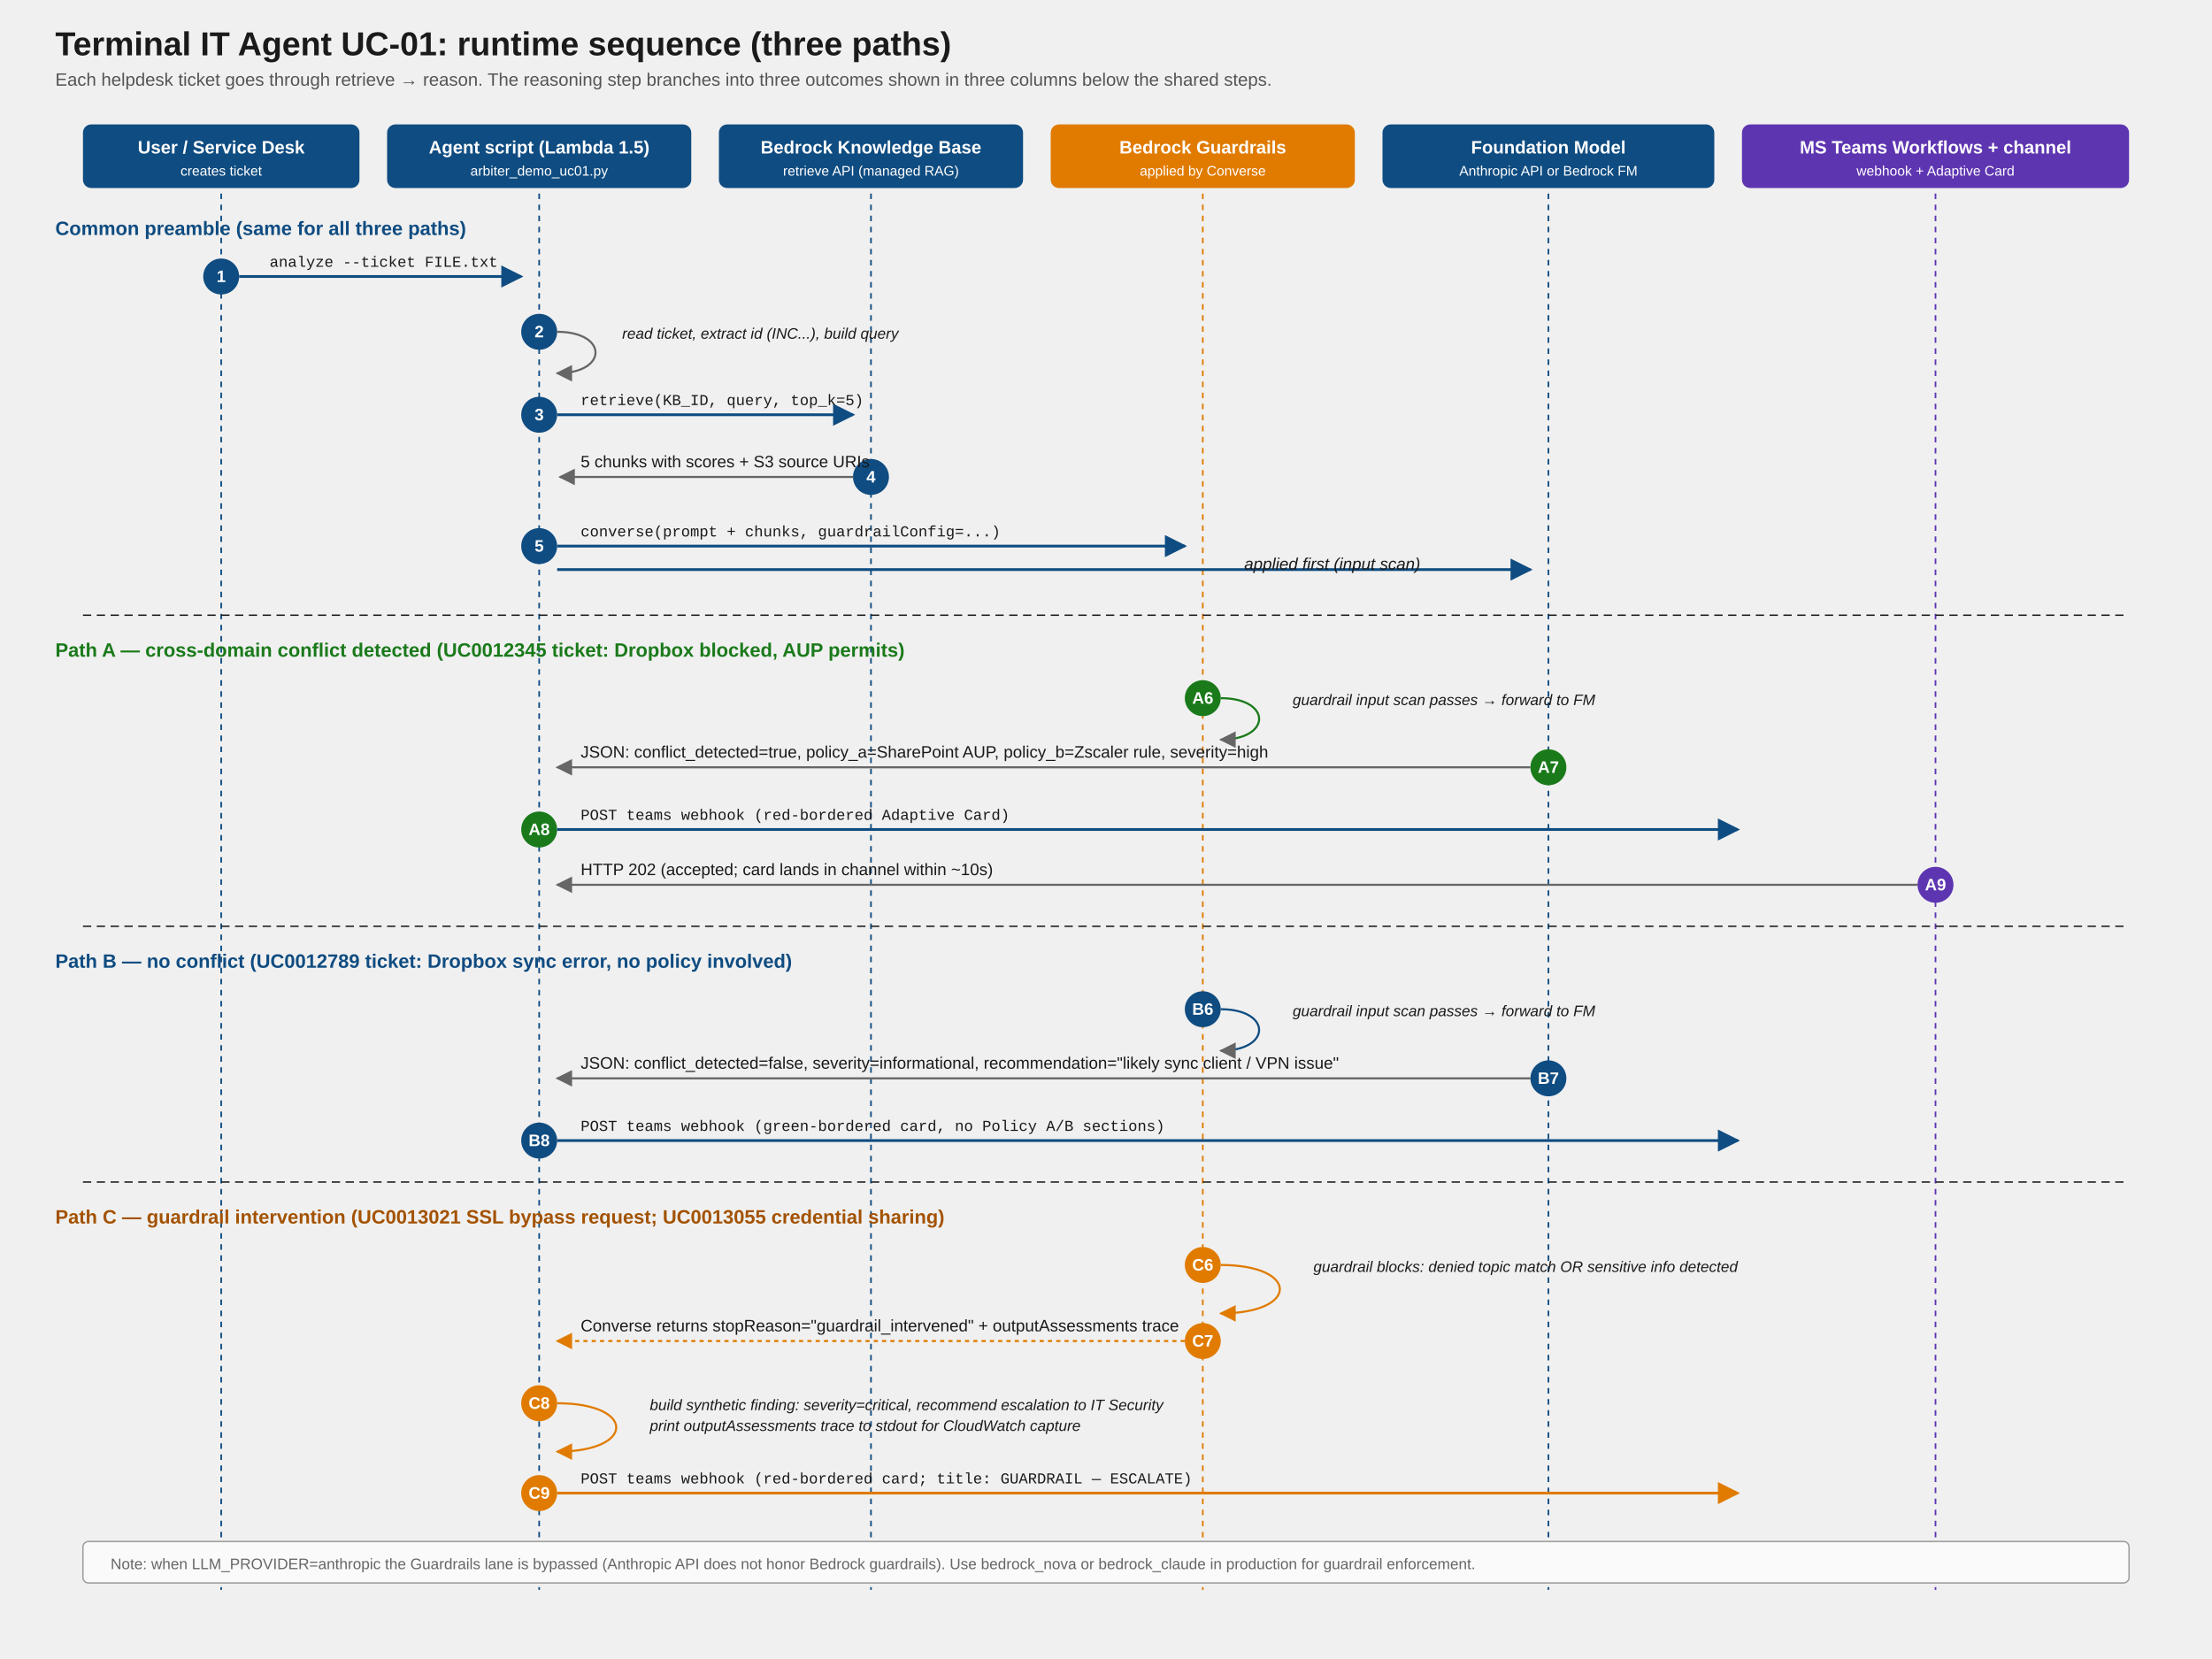
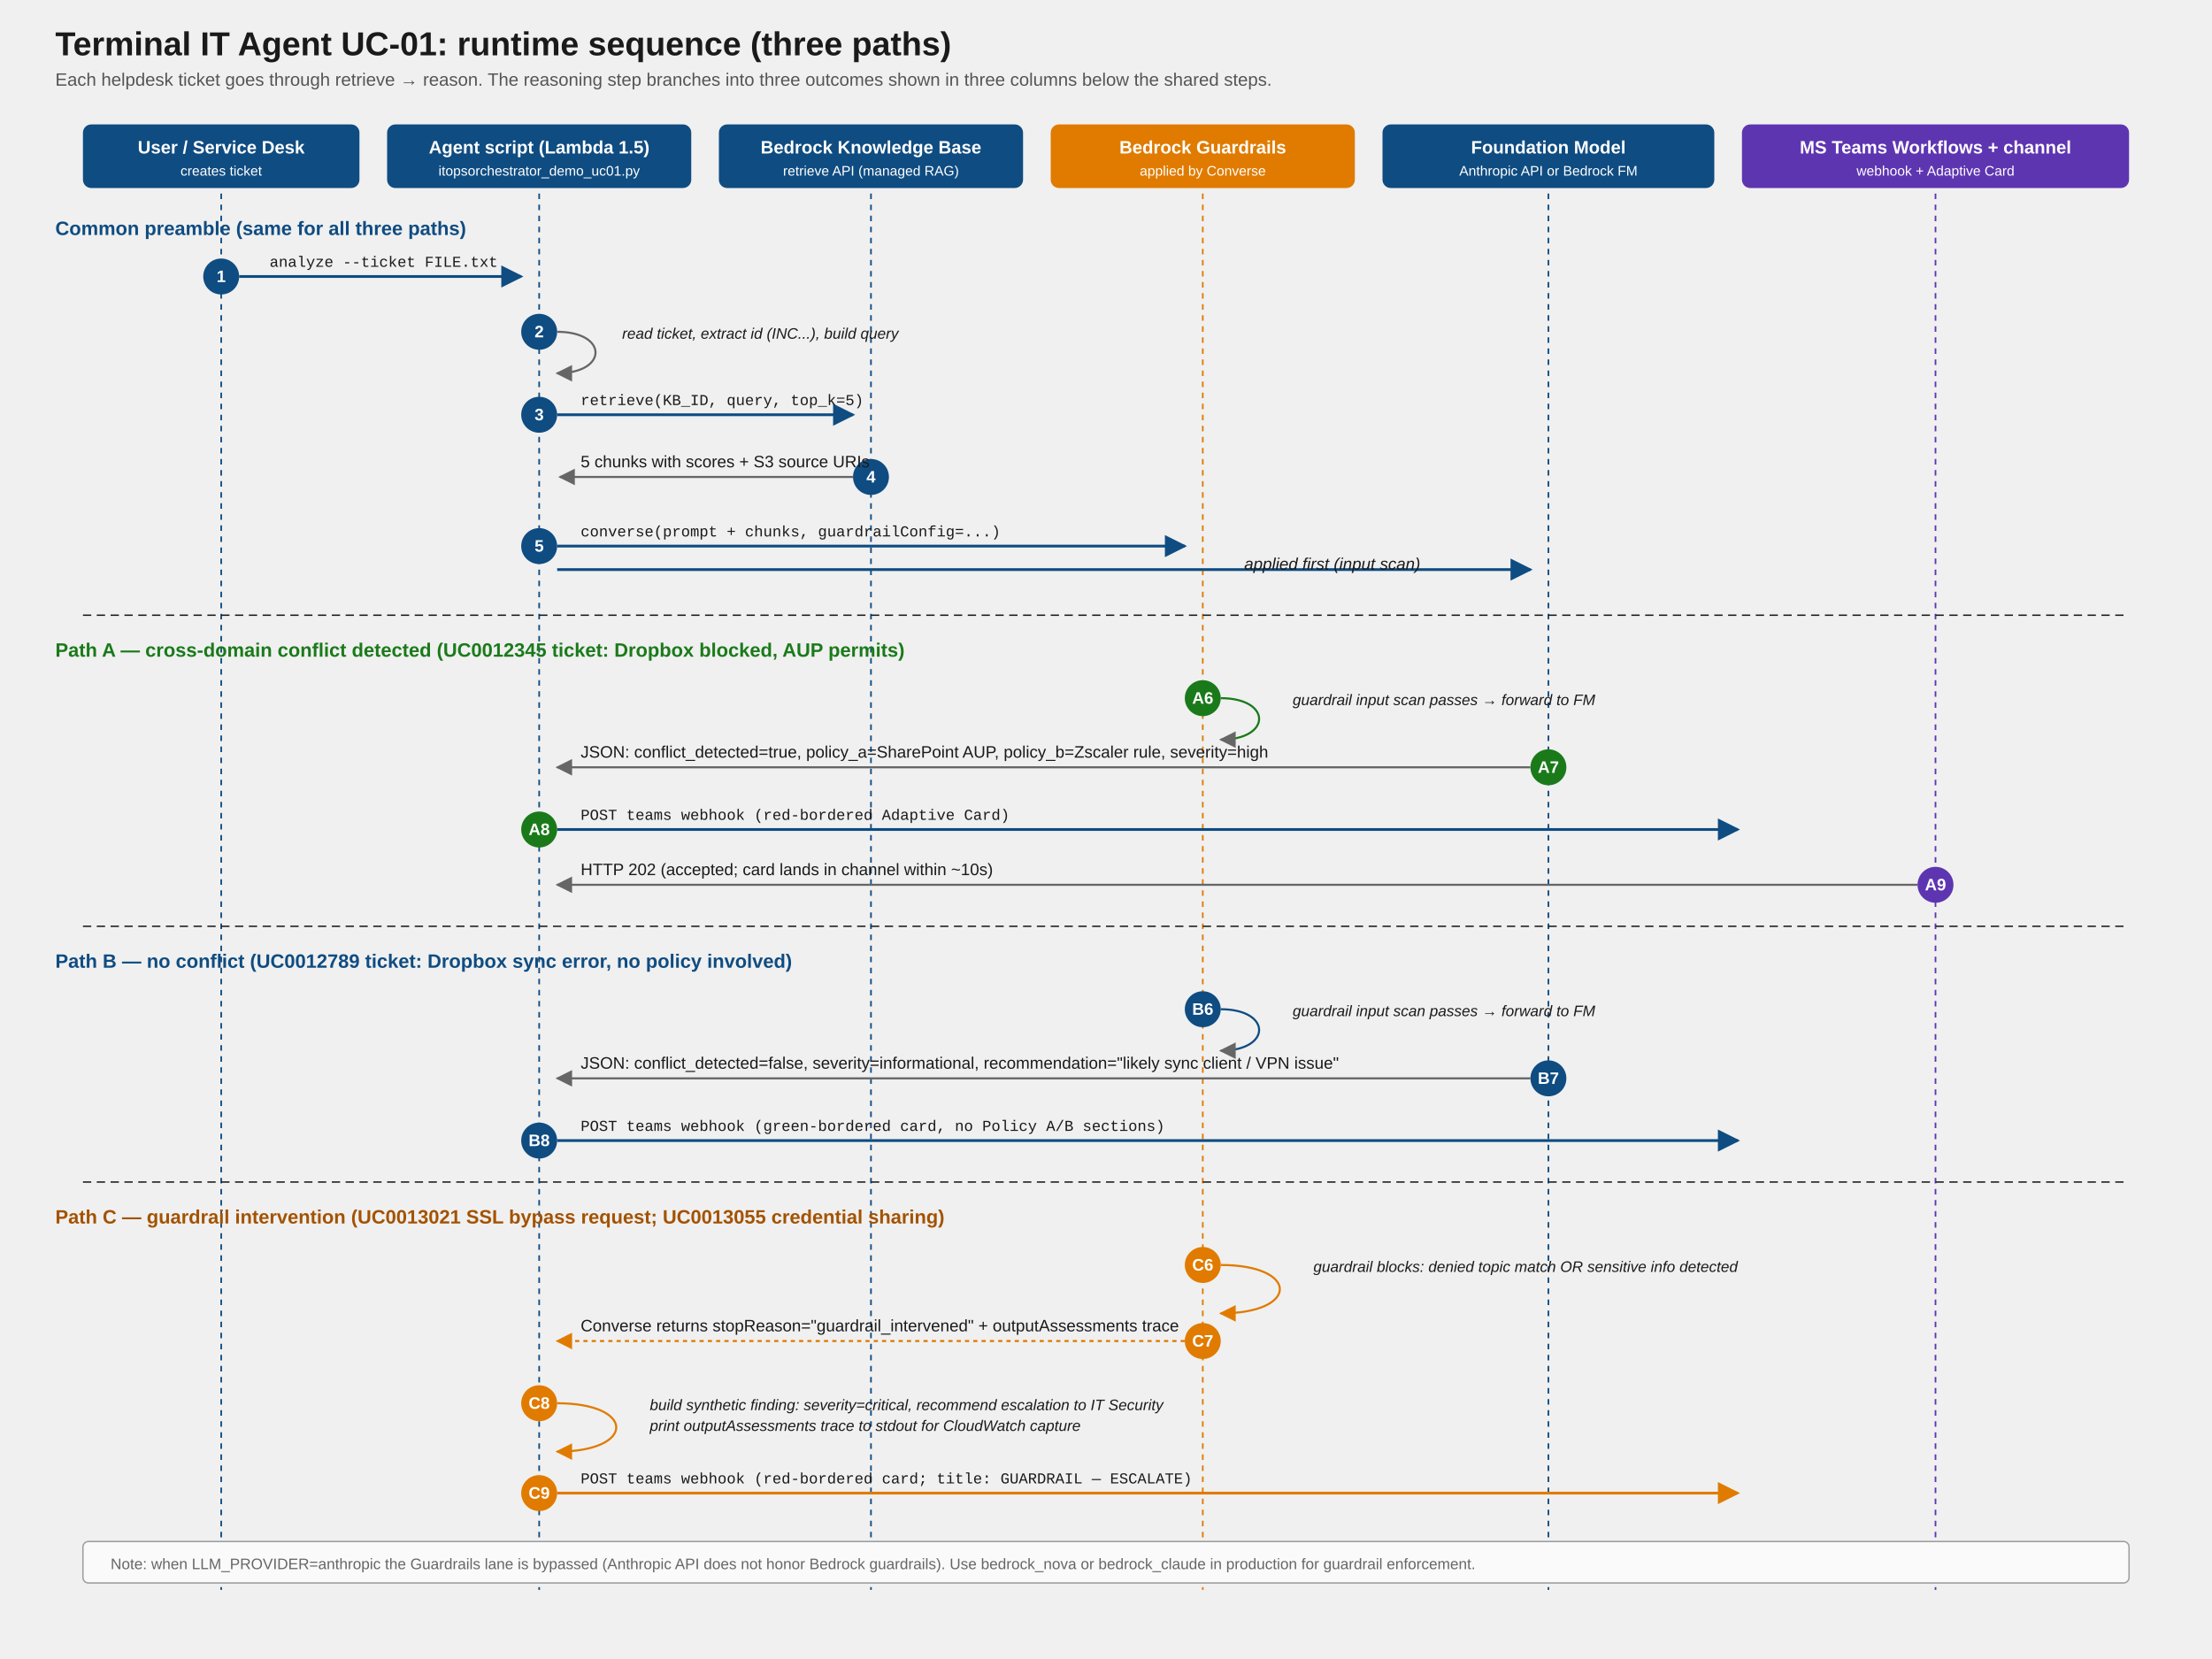
<svg xmlns="http://www.w3.org/2000/svg" viewBox="0 0 1600 1200" font-family="Arial, Helvetica, sans-serif">
  <defs>
    <marker id="ar2" viewBox="0 0 10 10" refX="9" refY="5" markerWidth="8" markerHeight="8" orient="auto">
      <path d="M 0 0 L 10 5 L 0 10 z" fill="#0F4C81" />
    </marker>
    <marker id="arBack" viewBox="0 0 10 10" refX="9" refY="5" markerWidth="8" markerHeight="8" orient="auto">
      <path d="M 0 0 L 10 5 L 0 10 z" fill="#666" />
    </marker>
    <marker id="arGuard" viewBox="0 0 10 10" refX="9" refY="5" markerWidth="8" markerHeight="8" orient="auto">
      <path d="M 0 0 L 10 5 L 0 10 z" fill="#E07B00" />
    </marker>
    <style>
      .title { font-size: 24px; font-weight: 700; fill: #1A1A1A; }
      .sub { font-size: 13px; fill: #555; }
      .lane { font-size: 13px; font-weight: 700; fill: #FFFFFF; }
      .lane-sub { font-size: 10px; fill: #FFFFFF; }
      .step-num { font-size: 12px; font-weight: 700; fill: #FFFFFF; }
      .step-label { font-size: 12px; fill: #1A1A1A; }
      .mono { font-size: 11px; fill: #1A1A1A; font-family: Consolas, 'Courier New', monospace; }
      .self-call { font-size: 11px; fill: #1A1A1A; font-style: italic; }
      .path-label { font-size: 14px; font-weight: 700; }
      .legend { font-size: 11px; fill: #666; }
    </style>
  </defs>
  <text x="40" y="40" class="title">Terminal IT Agent UC-01: runtime sequence (three paths)</text>
  <text x="40" y="62" class="sub">Each helpdesk ticket goes through retrieve → reason. The reasoning step branches into three outcomes shown in three columns below the shared steps.</text>
  <g>
    <rect x="60" y="90" width="200" height="46" rx="6" fill="#0F4C81" />
    <text x="160" y="111" text-anchor="middle" class="lane">User / Service Desk</text>
    <text x="160" y="127" text-anchor="middle" class="lane-sub">creates ticket</text>
    <line x1="160" y1="140" x2="160" y2="1150" stroke="#0F4C81" stroke-width="1.2" stroke-dasharray="4 4" />
    <rect x="280" y="90" width="220" height="46" rx="6" fill="#0F4C81" />
    <text x="390" y="111" text-anchor="middle" class="lane">Agent script (Lambda 1.5)</text>
-     <text x="390" y="127" text-anchor="middle" class="lane-sub">arbiter_demo_uc01.py</text>
+     <text x="390" y="127" text-anchor="middle" class="lane-sub">itopsorchestrator_demo_uc01.py</text>
    <line x1="390" y1="140" x2="390" y2="1150" stroke="#0F4C81" stroke-width="1.2" stroke-dasharray="4 4" />
    <rect x="520" y="90" width="220" height="46" rx="6" fill="#0F4C81" />
    <text x="630" y="111" text-anchor="middle" class="lane">Bedrock Knowledge Base</text>
    <text x="630" y="127" text-anchor="middle" class="lane-sub">retrieve API (managed RAG)</text>
    <line x1="630" y1="140" x2="630" y2="1150" stroke="#0F4C81" stroke-width="1.2" stroke-dasharray="4 4" />
    <rect x="760" y="90" width="220" height="46" rx="6" fill="#E07B00" />
    <text x="870" y="111" text-anchor="middle" class="lane">Bedrock Guardrails</text>
    <text x="870" y="127" text-anchor="middle" class="lane-sub">applied by Converse</text>
    <line x1="870" y1="140" x2="870" y2="1150" stroke="#E07B00" stroke-width="1.2" stroke-dasharray="4 4" />
    <rect x="1000" y="90" width="240" height="46" rx="6" fill="#0F4C81" />
    <text x="1120" y="111" text-anchor="middle" class="lane">Foundation Model</text>
    <text x="1120" y="127" text-anchor="middle" class="lane-sub">Anthropic API or Bedrock FM</text>
    <line x1="1120" y1="140" x2="1120" y2="1150" stroke="#0F4C81" stroke-width="1.2" stroke-dasharray="4 4" />
    <rect x="1260" y="90" width="280" height="46" rx="6" fill="#5E35B1" />
    <text x="1400" y="111" text-anchor="middle" class="lane">MS Teams Workflows + channel</text>
    <text x="1400" y="127" text-anchor="middle" class="lane-sub">webhook + Adaptive Card</text>
    <line x1="1400" y1="140" x2="1400" y2="1150" stroke="#5E35B1" stroke-width="1.2" stroke-dasharray="4 4" />
  </g>
  <text x="40" y="170" class="path-label" fill="#0F4C81">Common preamble (same for all three paths)</text>
  <circle cx="160" cy="200" r="13" fill="#0F4C81" />
  <text x="160" y="204" text-anchor="middle" class="step-num">1</text>
  <line x1="173" y1="200" x2="377" y2="200" stroke="#0F4C81" stroke-width="2" marker-end="url(#ar2)" />
  <text x="195" y="193" class="mono">analyze --ticket FILE.txt</text>
  <circle cx="390" cy="240" r="13" fill="#0F4C81" />
  <text x="390" y="244" text-anchor="middle" class="step-num">2</text>
  <path d="M 403 240 C 440 240 440 270 403 270" stroke="#666" stroke-width="1.5" fill="none" marker-end="url(#arBack)" />
  <text x="450" y="245" class="self-call">read ticket, extract id (INC...), build query</text>
  <circle cx="390" cy="300" r="13" fill="#0F4C81" />
  <text x="390" y="304" text-anchor="middle" class="step-num">3</text>
  <line x1="403" y1="300" x2="617" y2="300" stroke="#0F4C81" stroke-width="2" marker-end="url(#ar2)" />
  <text x="420" y="293" class="mono">retrieve(KB_ID, query, top_k=5)</text>
  <circle cx="630" cy="345" r="13" fill="#0F4C81" />
  <text x="630" y="349" text-anchor="middle" class="step-num">4</text>
  <line x1="617" y1="345" x2="405" y2="345" stroke="#666" stroke-width="1.5" marker-end="url(#arBack)" />
  <text x="420" y="338" class="step-label">5 chunks with scores + S3 source URIs</text>
  <circle cx="390" cy="395" r="13" fill="#0F4C81" />
  <text x="390" y="399" text-anchor="middle" class="step-num">5</text>
  <line x1="403" y1="395" x2="857" y2="395" stroke="#0F4C81" stroke-width="2" marker-end="url(#ar2)" />
  <line x1="403" y1="412" x2="1107" y2="412" stroke="#0F4C81" stroke-width="2" marker-end="url(#ar2)" />
  <text x="420" y="388" class="mono">converse(prompt + chunks, guardrailConfig=...)</text>
  <text x="900" y="412" class="step-label" font-style="italic">applied first (input scan)</text>
  <line x1="60" y1="445" x2="1540" y2="445" stroke="#1A1A1A" stroke-width="1" stroke-dasharray="6 4" />
  <text x="40" y="475" class="path-label" fill="#1A7A1A">Path A — cross-domain conflict detected (UC0012345 ticket: Dropbox blocked, AUP permits)</text>
  <circle cx="870" cy="505" r="13" fill="#1A7A1A" />
  <text x="870" y="509" text-anchor="middle" class="step-num">A6</text>
  <path d="M 883 505 C 920 505 920 535 883 535" stroke="#1A7A1A" stroke-width="1.5" fill="none" marker-end="url(#arBack)" />
  <text x="935" y="510" class="self-call" fill="#1A7A1A">guardrail input scan passes → forward to FM</text>
  <circle cx="1120" cy="555" r="13" fill="#1A7A1A" />
  <text x="1120" y="559" text-anchor="middle" class="step-num">A7</text>
  <line x1="1107" y1="555" x2="403" y2="555" stroke="#666" stroke-width="1.5" marker-end="url(#arBack)" />
  <text x="420" y="548" class="step-label">JSON: conflict_detected=true, policy_a=SharePoint AUP, policy_b=Zscaler rule, severity=high</text>
  <circle cx="390" cy="600" r="13" fill="#1A7A1A" />
  <text x="390" y="604" text-anchor="middle" class="step-num">A8</text>
  <line x1="403" y1="600" x2="1257" y2="600" stroke="#0F4C81" stroke-width="2" marker-end="url(#ar2)" />
  <text x="420" y="593" class="mono">POST teams webhook (red-bordered Adaptive Card)</text>
  <circle cx="1400" cy="640" r="13" fill="#5E35B1" />
  <text x="1400" y="644" text-anchor="middle" class="step-num">A9</text>
  <line x1="1387" y1="640" x2="403" y2="640" stroke="#666" stroke-width="1.5" marker-end="url(#arBack)" />
  <text x="420" y="633" class="step-label">HTTP 202 (accepted; card lands in channel within ~10s)</text>
  <line x1="60" y1="670" x2="1540" y2="670" stroke="#1A1A1A" stroke-width="1" stroke-dasharray="6 4" />
  <text x="40" y="700" class="path-label" fill="#0F4C81">Path B — no conflict (UC0012789 ticket: Dropbox sync error, no policy involved)</text>
  <circle cx="870" cy="730" r="13" fill="#0F4C81" />
  <text x="870" y="734" text-anchor="middle" class="step-num">B6</text>
  <path d="M 883 730 C 920 730 920 760 883 760" stroke="#0F4C81" stroke-width="1.5" fill="none" marker-end="url(#arBack)" />
  <text x="935" y="735" class="self-call">guardrail input scan passes → forward to FM</text>
  <circle cx="1120" cy="780" r="13" fill="#0F4C81" />
  <text x="1120" y="784" text-anchor="middle" class="step-num">B7</text>
  <line x1="1107" y1="780" x2="403" y2="780" stroke="#666" stroke-width="1.5" marker-end="url(#arBack)" />
  <text x="420" y="773" class="step-label">JSON: conflict_detected=false, severity=informational, recommendation="likely sync client / VPN issue"</text>
  <circle cx="390" cy="825" r="13" fill="#0F4C81" />
  <text x="390" y="829" text-anchor="middle" class="step-num">B8</text>
  <line x1="403" y1="825" x2="1257" y2="825" stroke="#0F4C81" stroke-width="2" marker-end="url(#ar2)" />
  <text x="420" y="818" class="mono">POST teams webhook (green-bordered card, no Policy A/B sections)</text>
  <line x1="60" y1="855" x2="1540" y2="855" stroke="#1A1A1A" stroke-width="1" stroke-dasharray="6 4" />
  <text x="40" y="885" class="path-label" fill="#A35200">Path C — guardrail intervention (UC0013021 SSL bypass request; UC0013055 credential sharing)</text>
  <circle cx="870" cy="915" r="13" fill="#E07B00" />
  <text x="870" y="919" text-anchor="middle" class="step-num">C6</text>
  <path d="M 883 915 C 940 915 940 950 883 950" stroke="#E07B00" stroke-width="1.5" fill="none" marker-end="url(#arGuard)" />
  <text x="950" y="920" class="self-call" fill="#A35200">guardrail blocks: denied topic match OR sensitive info detected</text>
  <circle cx="870" cy="970" r="13" fill="#E07B00" />
  <text x="870" y="974" text-anchor="middle" class="step-num">C7</text>
  <line x1="857" y1="970" x2="403" y2="970" stroke="#E07B00" stroke-width="1.5" stroke-dasharray="3 3" marker-end="url(#arGuard)" />
  <text x="420" y="963" class="step-label">Converse returns stopReason="guardrail_intervened" + outputAssessments trace</text>
  <circle cx="390" cy="1015" r="13" fill="#E07B00" />
  <text x="390" y="1019" text-anchor="middle" class="step-num">C8</text>
  <path d="M 403 1015 C 460 1015 460 1050 403 1050" stroke="#E07B00" stroke-width="1.5" fill="none" marker-end="url(#arGuard)" />
  <text x="470" y="1020" class="self-call" fill="#A35200">build synthetic finding: severity=critical, recommend escalation to IT Security</text>
  <text x="470" y="1035" class="self-call" fill="#A35200">print outputAssessments trace to stdout for CloudWatch capture</text>
  <circle cx="390" cy="1080" r="13" fill="#E07B00" />
  <text x="390" y="1084" text-anchor="middle" class="step-num">C9</text>
  <line x1="403" y1="1080" x2="1257" y2="1080" stroke="#E07B00" stroke-width="2" marker-end="url(#arGuard)" />
  <text x="420" y="1073" class="mono" fill="#A35200">POST teams webhook (red-bordered card; title: GUARDRAIL — ESCALATE)</text>
  <rect x="60" y="1115" width="1480" height="30" rx="4" fill="#FAFAFA" stroke="#9E9E9E" stroke-width="1" />
  <text x="80" y="1135" class="legend">Note: when LLM_PROVIDER=anthropic the Guardrails lane is bypassed (Anthropic API does not honor Bedrock guardrails). Use bedrock_nova or bedrock_claude in production for guardrail enforcement.</text>
</svg>
